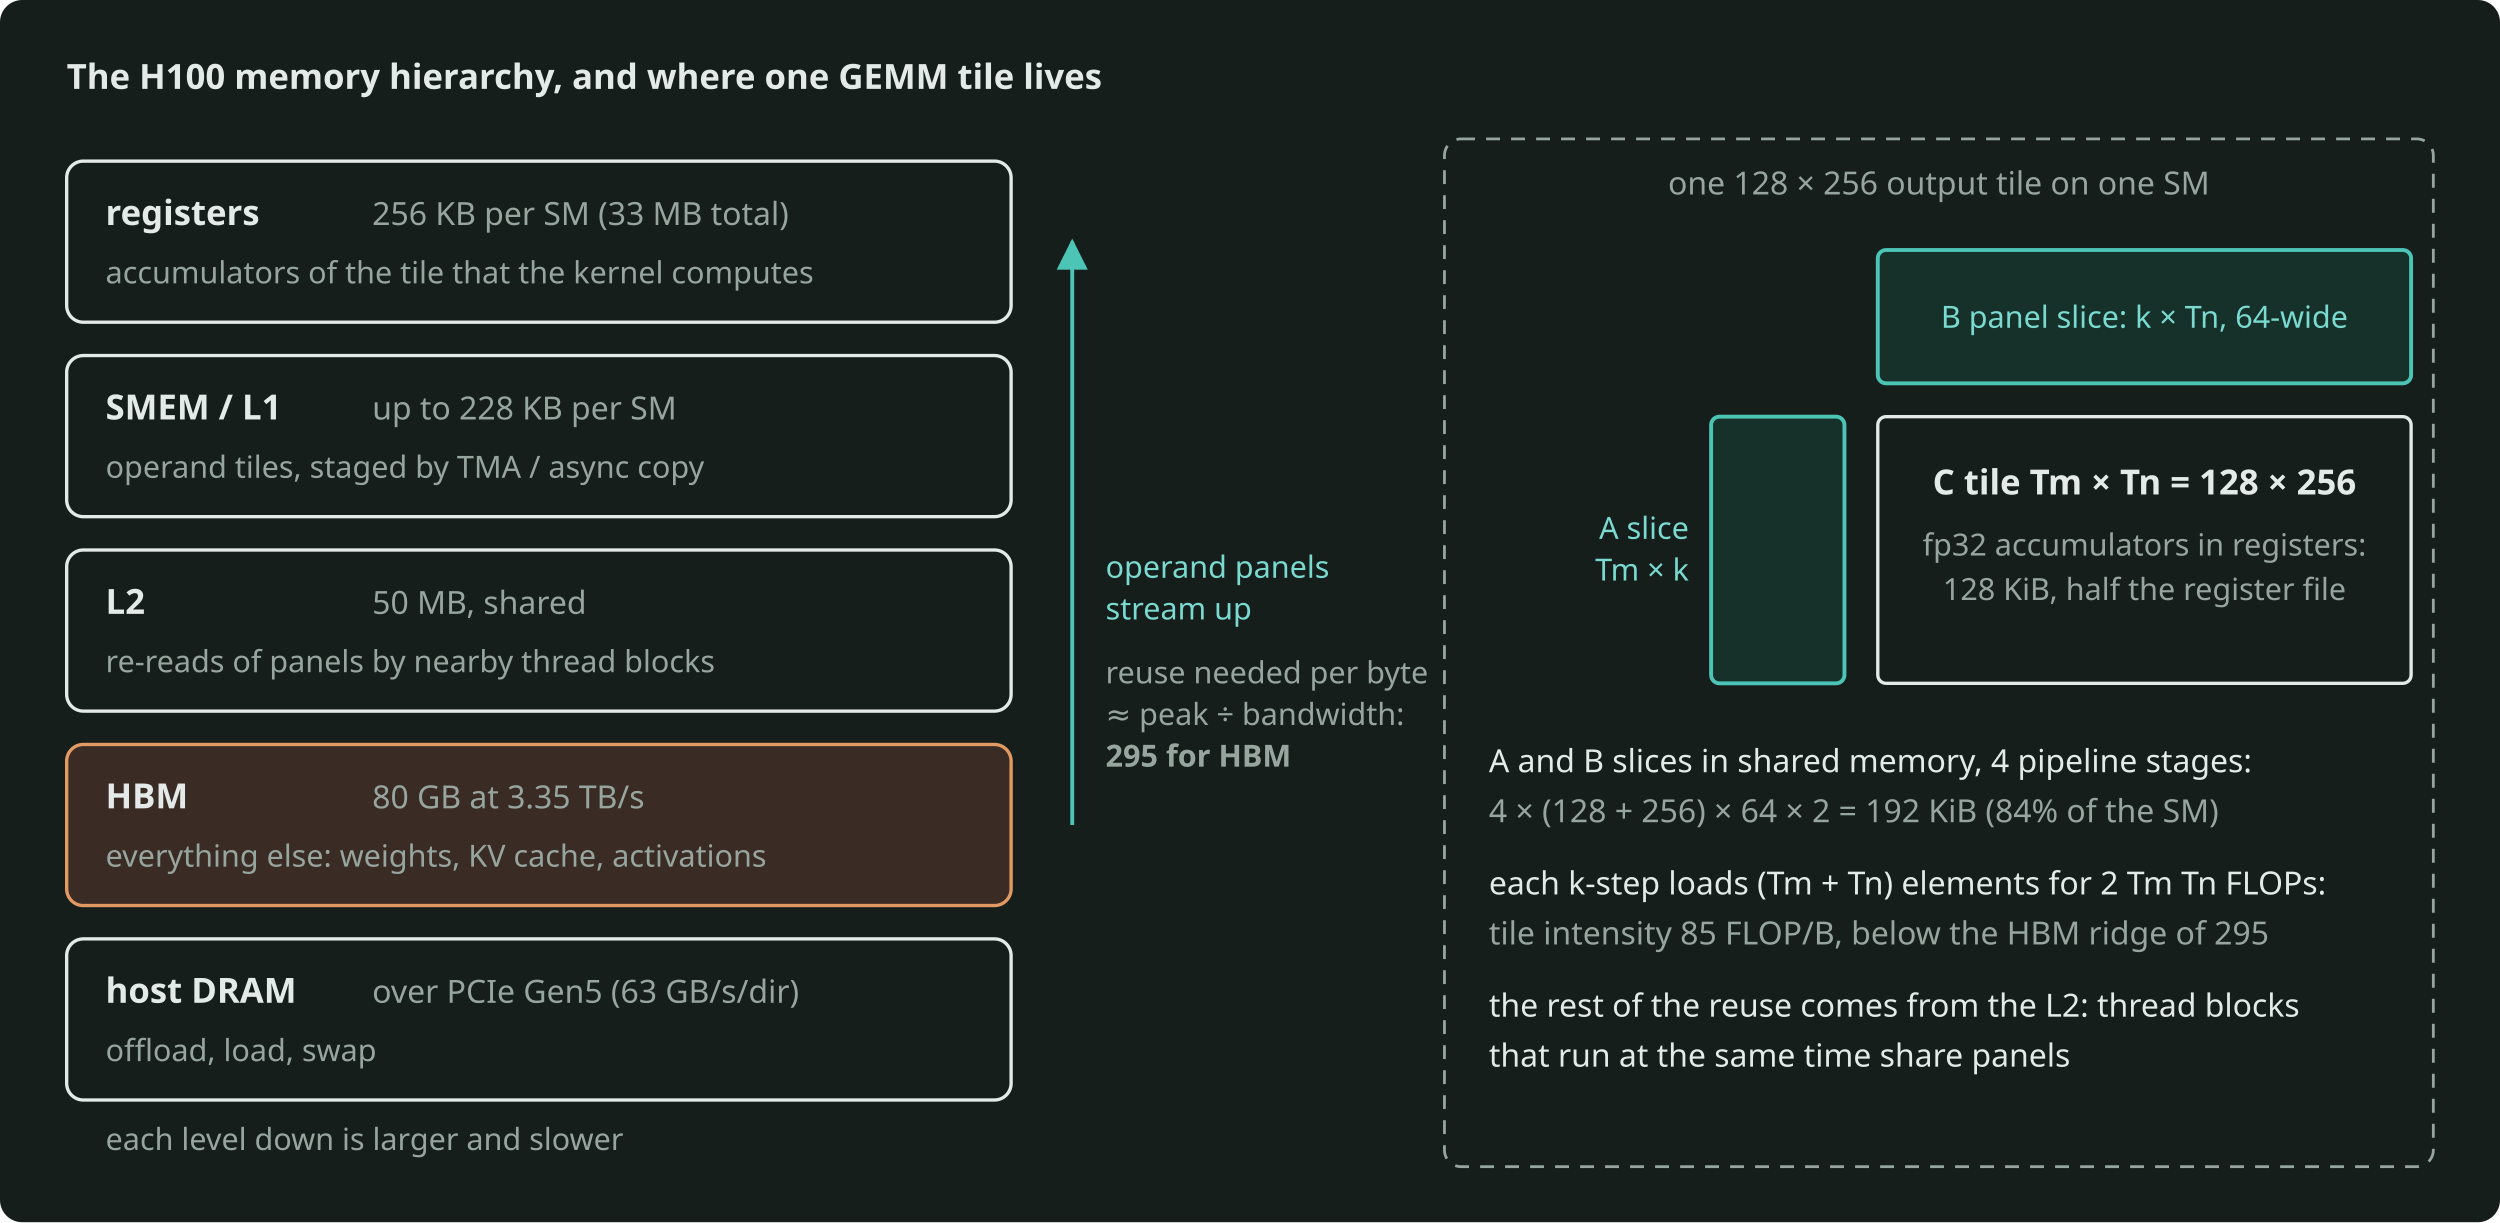
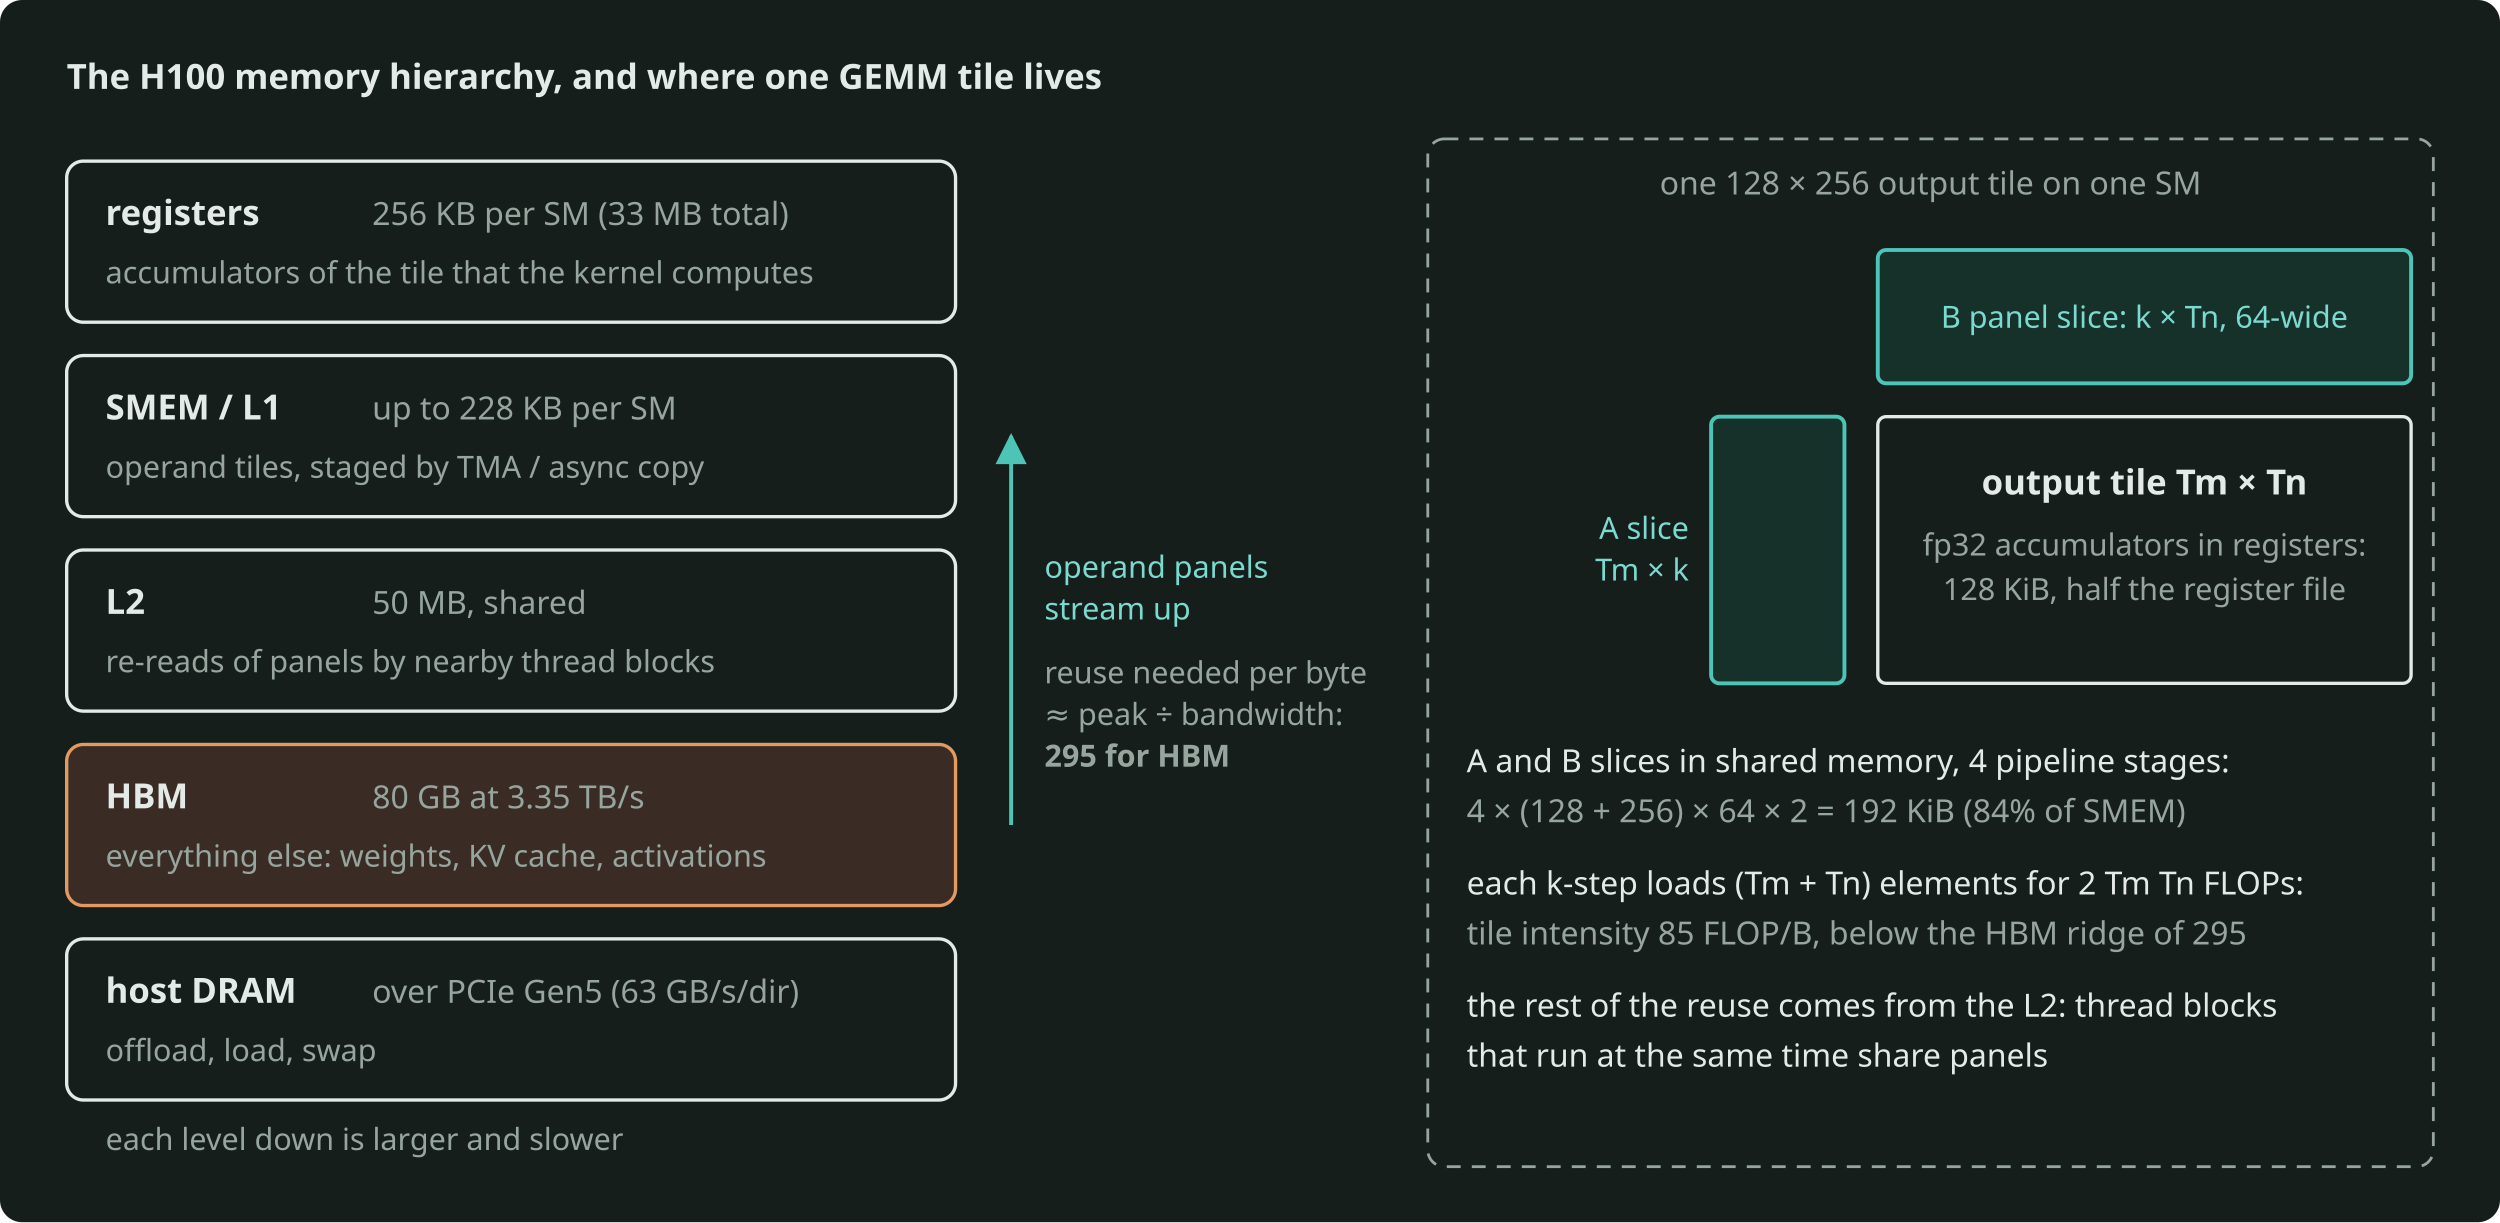
<svg xmlns="http://www.w3.org/2000/svg" width="900" height="440" viewBox="0 0 900 440" role="img" aria-label="The memory hierarchy of an H100 from registers to host DRAM, with the size and speed of each level, and one GEMM tile: its A and B panels stream from HBM through L2 into shared memory and its accumulators sit in registers." style="color: #E4EAE7">
  <rect x="0" y="0" width="900" height="440" rx="8" fill="#161E1C" />
  <defs>
    <marker id="arr" viewBox="0 0 10 10" refX="9" refY="5" markerWidth="8" markerHeight="8" orient="auto-start-reverse">
      <path d="M0 0 L10 5 L0 10 z" fill="#97A59F" />
    </marker>
    <marker id="arrA" viewBox="0 0 10 10" refX="9" refY="5" markerWidth="8" markerHeight="8" orient="auto-start-reverse">
      <path d="M0 0 L10 5 L0 10 z" fill="#4CC5B7" />
    </marker>
  </defs>
  <g font-family="Bricolage Grotesque, system-ui, sans-serif" font-size="12.5" fill="currentColor">
    <text x="24" y="32" font-weight="600">The H100 memory hierarchy, and where one GEMM tile lives</text>
-     <rect x="24" y="58" width="340" height="58" rx="6" fill="none" stroke="currentColor" stroke-width="1.2" />
+     <rect x="24" y="58" width="320" height="58" rx="6" fill="none" stroke="currentColor" stroke-width="1.2" />
    <text x="38" y="81" font-weight="600">registers</text>
    <text x="134" y="81" font-size="11.5" fill="#97A59F">256 KB per SM (33 MB total)</text>
    <text x="38" y="102" font-size="11" fill="#97A59F">accumulators of the tile that the kernel computes</text>
-     <rect x="24" y="128" width="340" height="58" rx="6" fill="none" stroke="currentColor" stroke-width="1.2" />
+     <rect x="24" y="128" width="320" height="58" rx="6" fill="none" stroke="currentColor" stroke-width="1.2" />
    <text x="38" y="151" font-weight="600">SMEM / L1</text>
    <text x="134" y="151" font-size="11.5" fill="#97A59F">up to 228 KB per SM</text>
    <text x="38" y="172" font-size="11" fill="#97A59F">operand tiles, staged by TMA / async copy</text>
-     <rect x="24" y="198" width="340" height="58" rx="6" fill="none" stroke="currentColor" stroke-width="1.2" />
+     <rect x="24" y="198" width="320" height="58" rx="6" fill="none" stroke="currentColor" stroke-width="1.2" />
    <text x="38" y="221" font-weight="600">L2</text>
    <text x="134" y="221" font-size="11.5" fill="#97A59F">50 MB, shared</text>
    <text x="38" y="242" font-size="11" fill="#97A59F">re-reads of panels by nearby thread blocks</text>
-     <rect x="24" y="268" width="340" height="58" rx="6" fill="#3A2C25" stroke="#E39A62" stroke-width="1.2" />
+     <rect x="24" y="268" width="320" height="58" rx="6" fill="#3A2C25" stroke="#E39A62" stroke-width="1.2" />
    <text x="38" y="291" font-weight="600">HBM</text>
    <text x="134" y="291" font-size="11.5" fill="#97A59F">80 GB at 3.35 TB/s</text>
    <text x="38" y="312" font-size="11" fill="#97A59F">everything else: weights, KV cache, activations</text>
-     <rect x="24" y="338" width="340" height="58" rx="6" fill="none" stroke="currentColor" stroke-width="1.2" />
+     <rect x="24" y="338" width="320" height="58" rx="6" fill="none" stroke="currentColor" stroke-width="1.2" />
    <text x="38" y="361" font-weight="600">host DRAM</text>
    <text x="134" y="361" font-size="11.5" fill="#97A59F">over PCIe Gen5 (63 GB/s/dir)</text>
    <text x="38" y="382" font-size="11" fill="#97A59F">offload, load, swap</text>
-     <path d="M386 297 L386 87" fill="none" stroke="#4CC5B7" stroke-width="1.4" marker-end="url(#arrA)" />
-     <text x="398" y="208" font-size="11" fill="#7ADACF">operand panels</text>
-     <text x="398" y="223" font-size="11" fill="#7ADACF">stream up</text>
-     <text x="398" y="246" font-size="11" fill="#97A59F">reuse needed per byte</text>
-     <text x="398" y="261" font-size="11" fill="#97A59F">≈ peak ÷ bandwidth:</text>
-     <text x="398" y="276" font-size="11" font-weight="600" fill="#97A59F">295 for HBM</text>
+     <path d="M364 297 L364 157" fill="none" stroke="#4CC5B7" stroke-width="1.4" marker-end="url(#arrA)" />
+     <text x="376" y="208" font-size="11" fill="#7ADACF">operand panels</text>
+     <text x="376" y="223" font-size="11" fill="#7ADACF">stream up</text>
+     <text x="376" y="246" font-size="11" fill="#97A59F">reuse needed per byte</text>
+     <text x="376" y="261" font-size="11" fill="#97A59F">≈ peak ÷ bandwidth:</text>
+     <text x="376" y="276" font-size="11" font-weight="600" fill="#97A59F">295 for HBM</text>
    <text x="38" y="414" font-size="11" fill="#97A59F">each level down is larger and slower</text>
-     <rect x="520" y="50" width="356" height="370" rx="6" fill="none" stroke="#97A59F" stroke-width="1" stroke-dasharray="5 4" />
-     <text x="698.0" y="70" text-anchor="middle" font-size="11.5" fill="#97A59F">one 128 × 256 output tile on one SM</text>
+     <rect x="514" y="50" width="362" height="370" rx="6" fill="none" stroke="#97A59F" stroke-width="1" stroke-dasharray="5 4" />
+     <text x="695.0" y="70" text-anchor="middle" font-size="11.5" fill="#97A59F">one 128 × 256 output tile on one SM</text>
    <rect x="676.0" y="90" width="192.0" height="48.0" rx="3" fill="#16302A" stroke="#4CC5B7" stroke-width="1.4" />
    <text x="772.0" y="118.0" text-anchor="middle" font-size="11" fill="#7ADACF">B panel slice: k × Tn, 64-wide</text>
    <rect x="616" y="150.0" width="48.0" height="96.0" rx="3" fill="#16302A" stroke="#4CC5B7" stroke-width="1.4" />
    <text x="608" y="194.0" text-anchor="end" font-size="11" fill="#7ADACF">A slice</text>
    <text x="608" y="209.0" text-anchor="end" font-size="11" fill="#7ADACF">Tm × k</text>
    <rect x="676.0" y="150.0" width="192.0" height="96.0" rx="3" fill="none" stroke="currentColor" stroke-width="1.2" />
-     <text x="772.0" y="178.0" text-anchor="middle" font-weight="600">C tile Tm × Tn = 128 × 256</text>
+     <text x="772.0" y="178.0" text-anchor="middle" font-weight="600">output tile Tm × Tn</text>
    <text x="772.0" y="200.0" text-anchor="middle" font-size="11" fill="#97A59F">fp32 accumulators in registers:</text>
    <text x="772.0" y="216.0" text-anchor="middle" font-size="11" fill="#97A59F">128 KiB, half the register file</text>
-     <text x="536" y="278.0" font-size="11.5">A and B slices in shared memory, 4 pipeline stages:</text>
-     <text x="536" y="296.0" font-size="11.5" fill="#97A59F">4 × (128 + 256) × 64 × 2 = 192 KiB (84% of the SM)</text>
-     <text x="536" y="322.0" font-size="11.5">each k-step loads (Tm + Tn) elements for 2 Tm Tn FLOPs:</text>
-     <text x="536" y="340.0" font-size="11.5" fill="#97A59F">tile intensity 85 FLOP/B, below the HBM ridge of 295</text>
-     <text x="536" y="366.0" font-size="11.5">the rest of the reuse comes from the L2: thread blocks</text>
-     <text x="536" y="384.0" font-size="11.5">that run at the same time share panels</text>
+     <text x="528" y="278.0" font-size="11.5">A and B slices in shared memory, 4 pipeline stages:</text>
+     <text x="528" y="296.0" font-size="11.5" fill="#97A59F">4 × (128 + 256) × 64 × 2 = 192 KiB (84% of SMEM)</text>
+     <text x="528" y="322.0" font-size="11.5">each k-step loads (Tm + Tn) elements for 2 Tm Tn FLOPs:</text>
+     <text x="528" y="340.0" font-size="11.5" fill="#97A59F">tile intensity 85 FLOP/B, below the HBM ridge of 295</text>
+     <text x="528" y="366.0" font-size="11.5">the rest of the reuse comes from the L2: thread blocks</text>
+     <text x="528" y="384.0" font-size="11.5">that run at the same time share panels</text>
  </g>
</svg>
